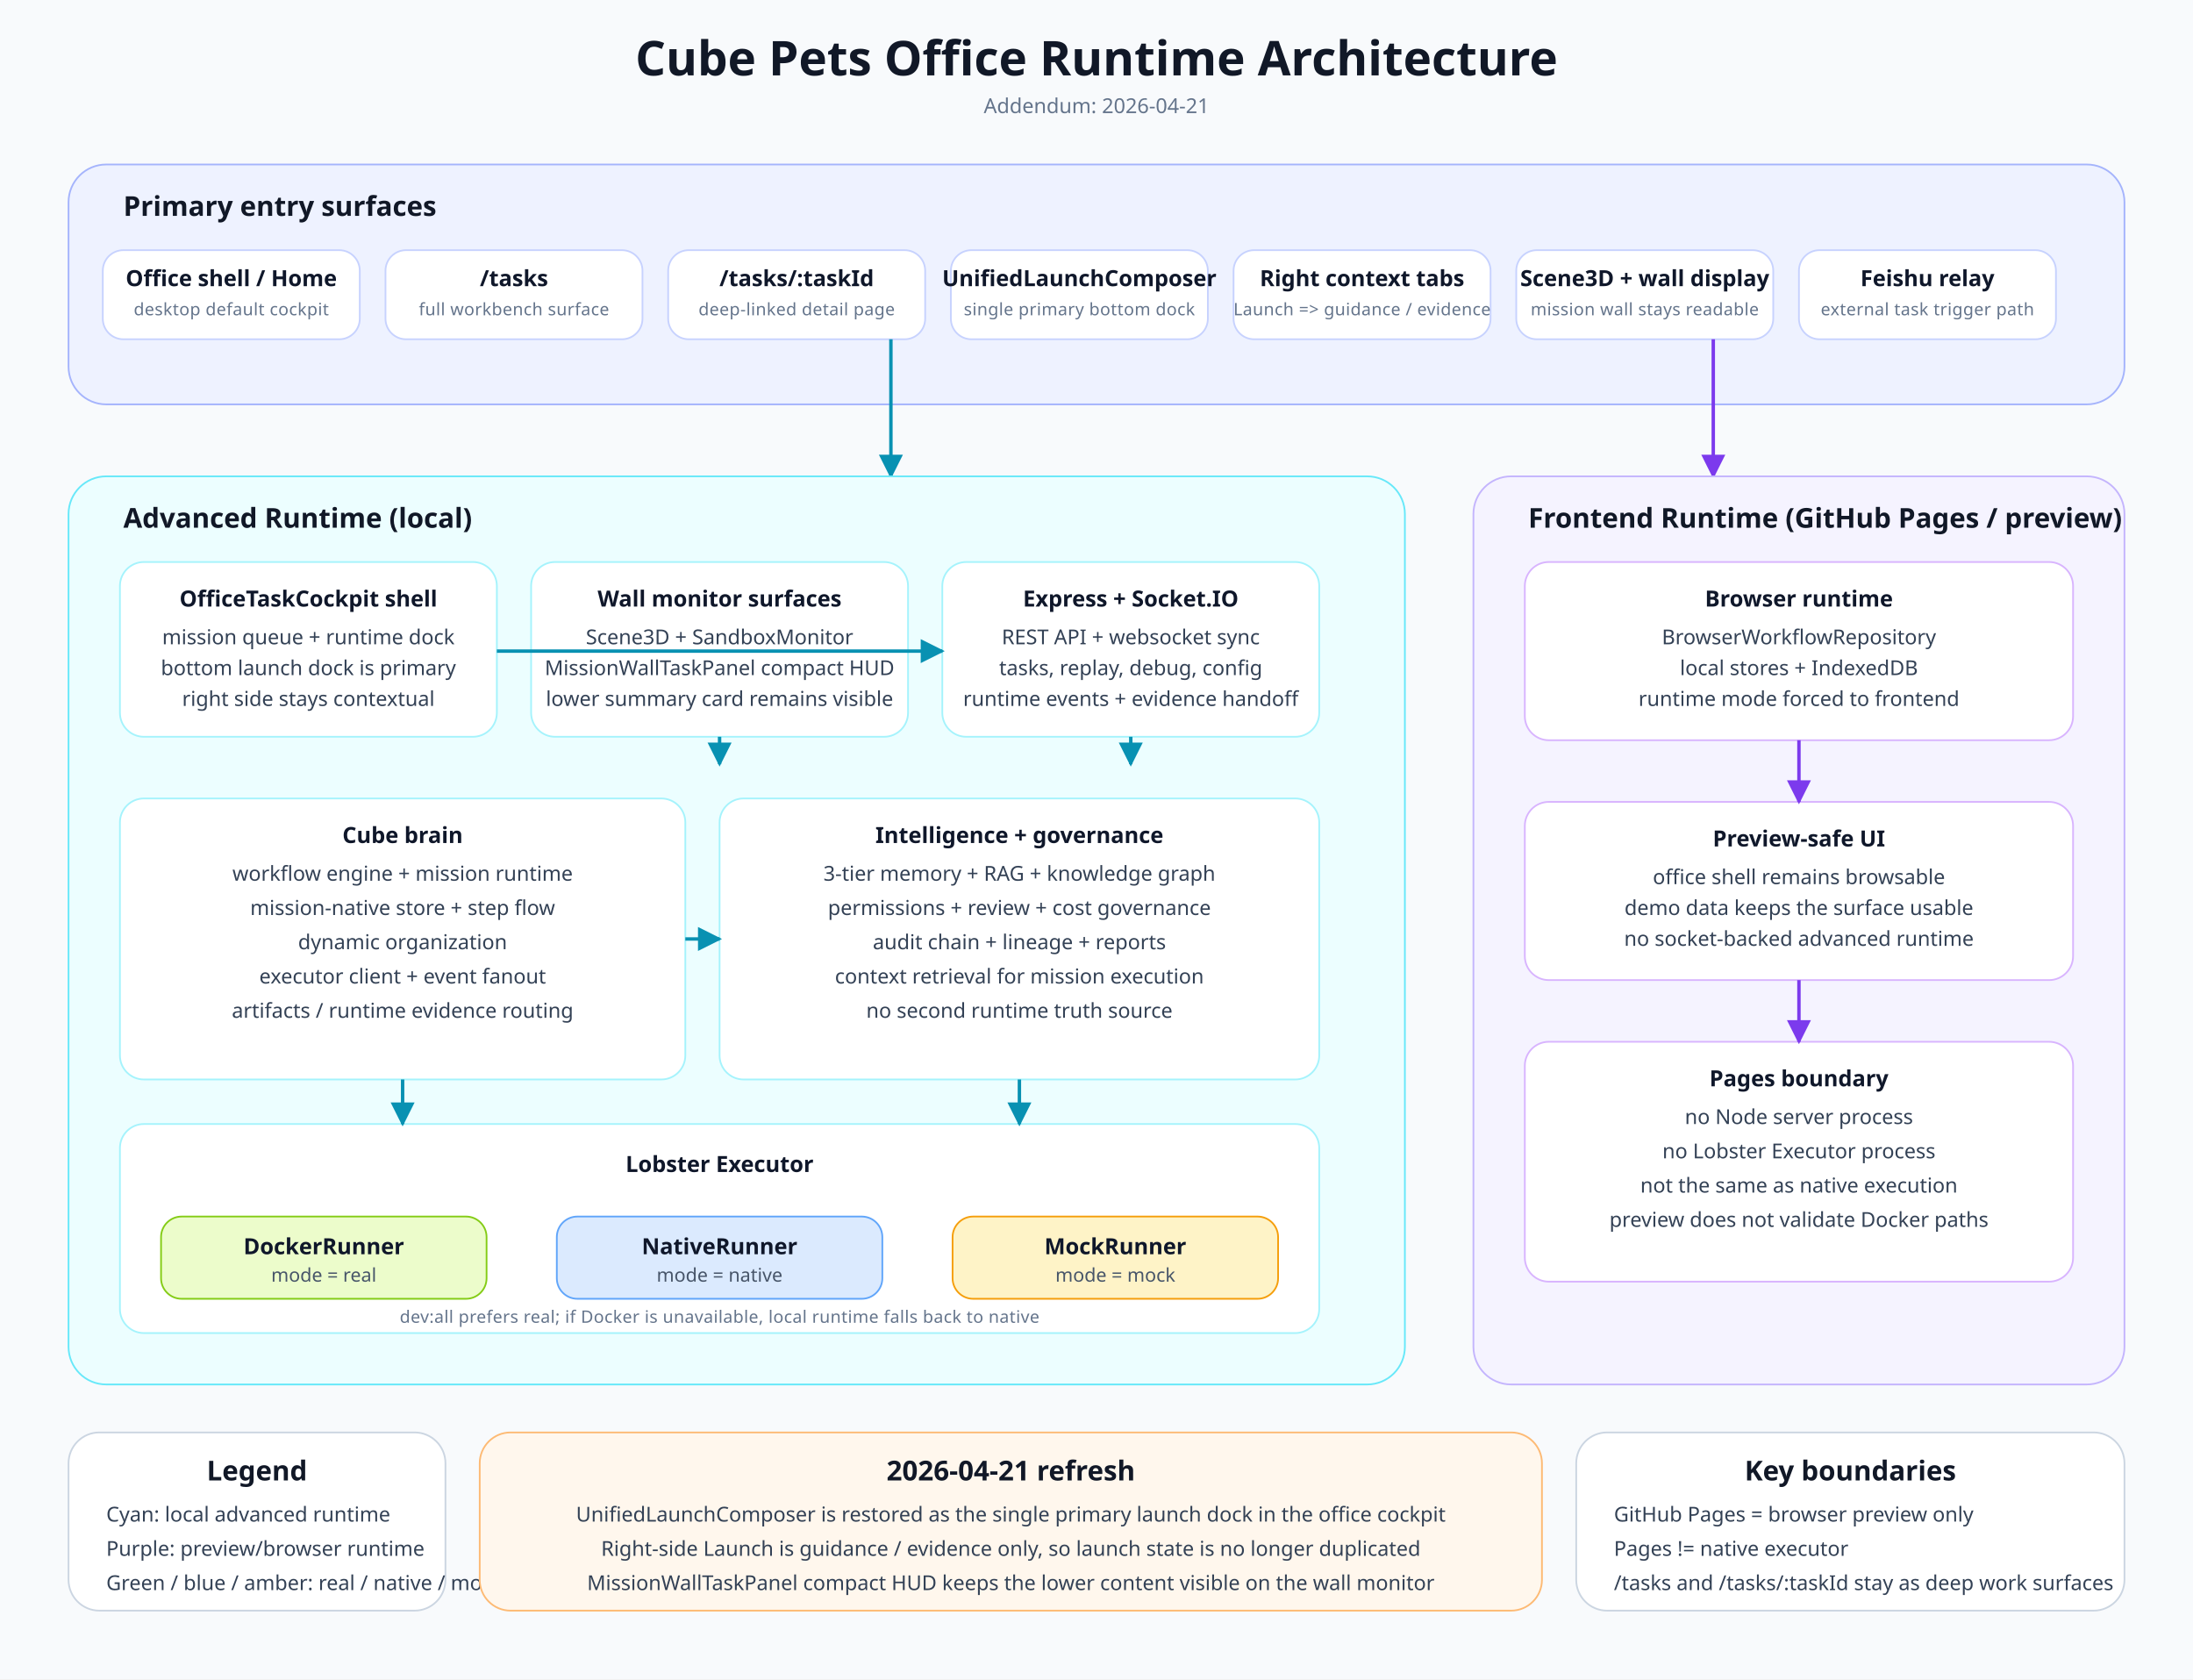
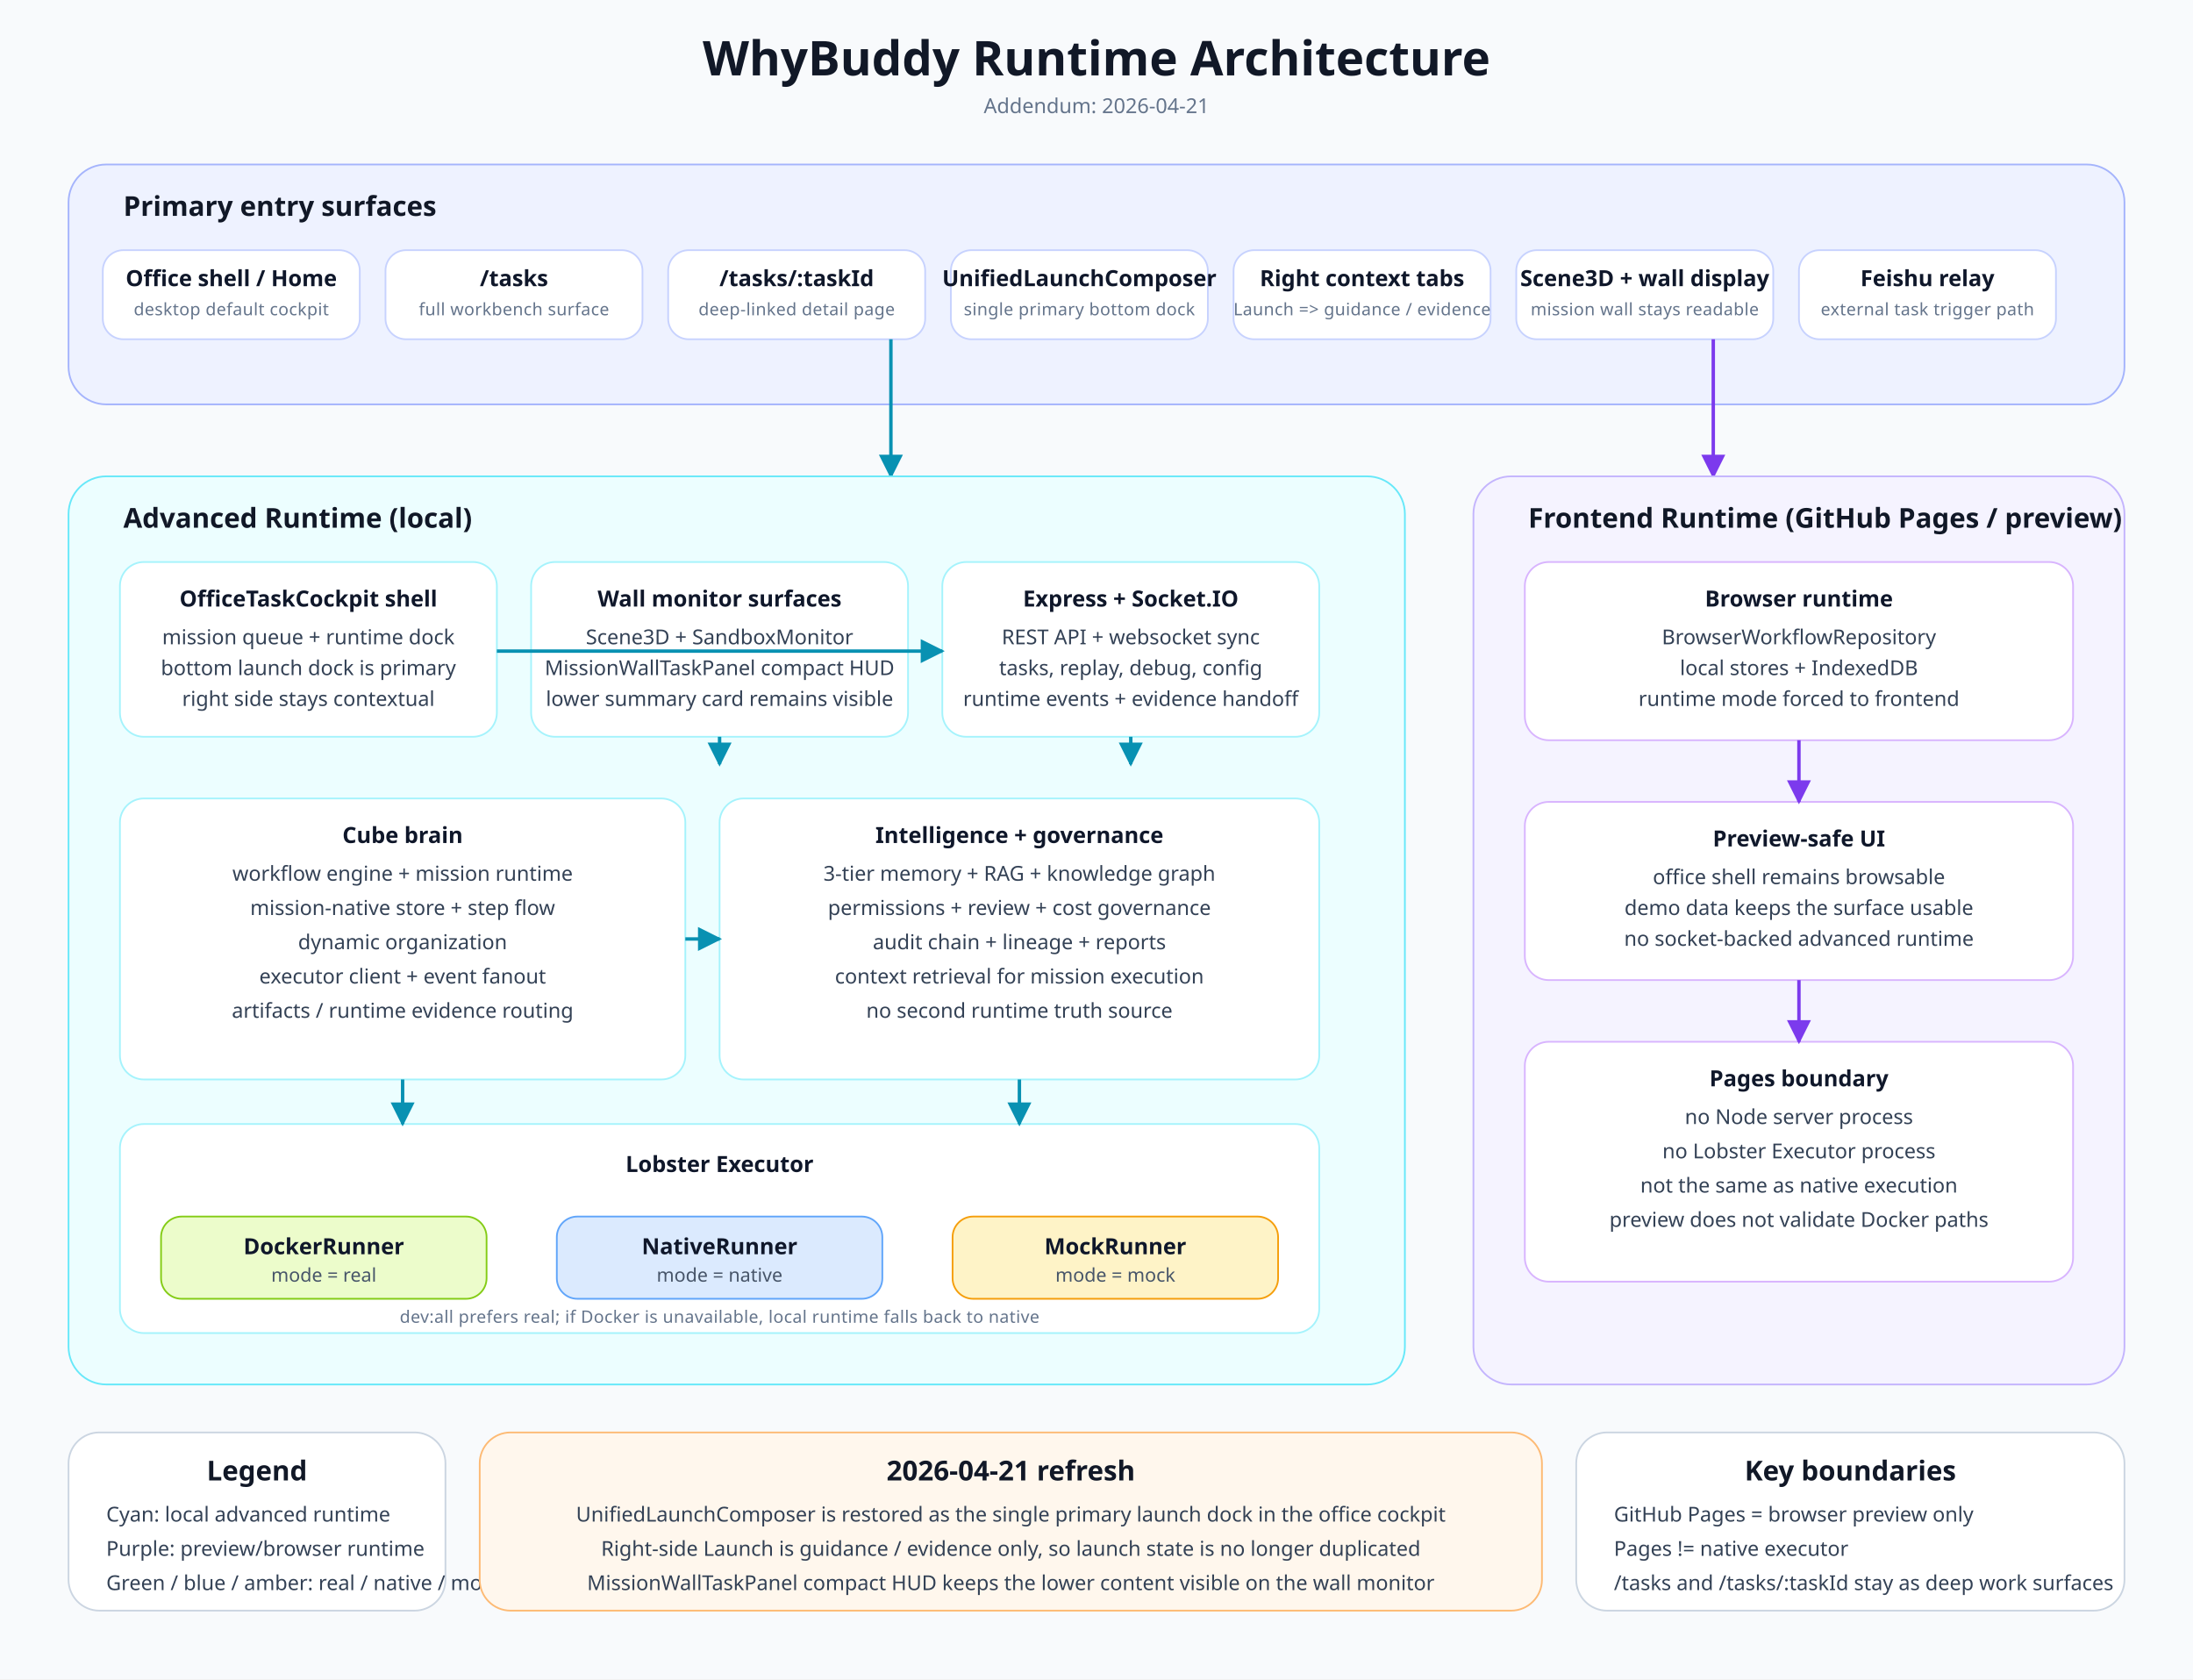
<svg xmlns="http://www.w3.org/2000/svg" width="1280" height="980" viewBox="0 0 1280 980" role="img" aria-labelledby="title desc">
  <style>
    .title {
      font: 700 28px "Segoe UI", "PingFang SC", "Microsoft YaHei", sans-serif;
      fill: #111827;
    }
    .subtitle {
      font: 12px "Segoe UI", "PingFang SC", "Microsoft YaHei", sans-serif;
      fill: #64748b;
    }
    .section {
      font: 700 16px "Segoe UI", "PingFang SC", "Microsoft YaHei", sans-serif;
      fill: #111827;
    }
    .label {
      font: 600 13px "Segoe UI", "PingFang SC", "Microsoft YaHei", sans-serif;
      fill: #0f172a;
    }
    .text {
      font: 12px "Segoe UI", "PingFang SC", "Microsoft YaHei", sans-serif;
      fill: #334155;
    }
    .small {
      font: 11px "Segoe UI", "PingFang SC", "Microsoft YaHei", sans-serif;
      fill: #475569;
    }
    .tiny {
      font: 10px "Segoe UI", "PingFang SC", "Microsoft YaHei", sans-serif;
      fill: #64748b;
      letter-spacing: 0.02em;
    }
  </style>
  <defs>
    <marker id="arrow" viewBox="0 0 10 10" refX="9" refY="5" markerWidth="7" markerHeight="7" orient="auto-start-reverse">
      <path d="M0 0L10 5L0 10Z" fill="context-stroke" />
    </marker>
  </defs>
  <rect x="0" y="0" width="1280" height="980" fill="#f8fafc" />
  <text x="640" y="44" text-anchor="middle" class="title">
-     Cube Pets Office Runtime Architecture
+     WhyBuddy Runtime Architecture
  </text>
  <text x="640" y="66" text-anchor="middle" class="subtitle">
    Addendum: 2026-04-21
  </text>
  <rect x="40" y="96" width="1200" height="140" rx="22" fill="#eef2ff" stroke="#a5b4fc" />
  <text x="72" y="126" class="section">Primary entry surfaces</text>
  <rect x="60" y="146" width="150" height="52" rx="12" fill="#ffffff" stroke="#c7d2fe" />
  <text x="135" y="167" text-anchor="middle" class="label">Office shell / Home</text>
  <text x="135" y="184" text-anchor="middle" class="tiny">desktop default cockpit</text>
  <rect x="225" y="146" width="150" height="52" rx="12" fill="#ffffff" stroke="#c7d2fe" />
  <text x="300" y="167" text-anchor="middle" class="label">/tasks</text>
  <text x="300" y="184" text-anchor="middle" class="tiny">full workbench surface</text>
  <rect x="390" y="146" width="150" height="52" rx="12" fill="#ffffff" stroke="#c7d2fe" />
  <text x="465" y="167" text-anchor="middle" class="label">/tasks/:taskId</text>
  <text x="465" y="184" text-anchor="middle" class="tiny">deep-linked detail page</text>
  <rect x="555" y="146" width="150" height="52" rx="12" fill="#ffffff" stroke="#c7d2fe" />
  <text x="630" y="167" text-anchor="middle" class="label">UnifiedLaunchComposer</text>
  <text x="630" y="184" text-anchor="middle" class="tiny">single primary bottom dock</text>
  <rect x="720" y="146" width="150" height="52" rx="12" fill="#ffffff" stroke="#c7d2fe" />
  <text x="795" y="167" text-anchor="middle" class="label">Right context tabs</text>
  <text x="795" y="184" text-anchor="middle" class="tiny">Launch =&gt; guidance / evidence</text>
  <rect x="885" y="146" width="150" height="52" rx="12" fill="#ffffff" stroke="#c7d2fe" />
  <text x="960" y="167" text-anchor="middle" class="label">Scene3D + wall display</text>
  <text x="960" y="184" text-anchor="middle" class="tiny">mission wall stays readable</text>
  <rect x="1050" y="146" width="150" height="52" rx="12" fill="#ffffff" stroke="#c7d2fe" />
  <text x="1125" y="167" text-anchor="middle" class="label">Feishu relay</text>
  <text x="1125" y="184" text-anchor="middle" class="tiny">external task trigger path</text>
  <line x1="520" y1="198" x2="520" y2="278" stroke="#0891b2" stroke-width="2" marker-end="url(#arrow)" />
  <line x1="1000" y1="198" x2="1000" y2="278" stroke="#7c3aed" stroke-width="2" marker-end="url(#arrow)" />
  <rect x="40" y="278" width="780" height="530" rx="22" fill="#ecfeff" stroke="#67e8f9" />
  <text x="72" y="308" class="section">Advanced Runtime (local)</text>
  <rect x="70" y="328" width="220" height="102" rx="14" fill="#ffffff" stroke="#a5f3fc" />
  <text x="180" y="354" text-anchor="middle" class="label">OfficeTaskCockpit shell</text>
  <text x="180" y="376" text-anchor="middle" class="text">mission queue + runtime dock</text>
  <text x="180" y="394" text-anchor="middle" class="text">bottom launch dock is primary</text>
  <text x="180" y="412" text-anchor="middle" class="text">right side stays contextual</text>
  <rect x="310" y="328" width="220" height="102" rx="14" fill="#ffffff" stroke="#a5f3fc" />
  <text x="420" y="354" text-anchor="middle" class="label">Wall monitor surfaces</text>
  <text x="420" y="376" text-anchor="middle" class="text">Scene3D + SandboxMonitor</text>
  <text x="420" y="394" text-anchor="middle" class="text">MissionWallTaskPanel compact HUD</text>
  <text x="420" y="412" text-anchor="middle" class="text">lower summary card remains visible</text>
  <rect x="550" y="328" width="220" height="102" rx="14" fill="#ffffff" stroke="#a5f3fc" />
  <text x="660" y="354" text-anchor="middle" class="label">Express + Socket.IO</text>
  <text x="660" y="376" text-anchor="middle" class="text">REST API + websocket sync</text>
  <text x="660" y="394" text-anchor="middle" class="text">tasks, replay, debug, config</text>
  <text x="660" y="412" text-anchor="middle" class="text">runtime events + evidence handoff</text>
  <line x1="290" y1="380" x2="550" y2="380" stroke="#0891b2" stroke-width="2" marker-end="url(#arrow)" />
  <line x1="420" y1="430" x2="420" y2="446" stroke="#0891b2" stroke-width="2" marker-end="url(#arrow)" />
  <line x1="660" y1="430" x2="660" y2="446" stroke="#0891b2" stroke-width="2" marker-end="url(#arrow)" />
  <rect x="70" y="466" width="330" height="164" rx="14" fill="#ffffff" stroke="#a5f3fc" />
  <text x="235" y="492" text-anchor="middle" class="label">Cube brain</text>
  <text x="235" y="514" text-anchor="middle" class="text">workflow engine + mission runtime</text>
  <text x="235" y="534" text-anchor="middle" class="text">mission-native store + step flow</text>
  <text x="235" y="554" text-anchor="middle" class="text">dynamic organization</text>
  <text x="235" y="574" text-anchor="middle" class="text">executor client + event fanout</text>
  <text x="235" y="594" text-anchor="middle" class="text">artifacts / runtime evidence routing</text>
  <rect x="420" y="466" width="350" height="164" rx="14" fill="#ffffff" stroke="#a5f3fc" />
  <text x="595" y="492" text-anchor="middle" class="label">Intelligence + governance</text>
  <text x="595" y="514" text-anchor="middle" class="text">3-tier memory + RAG + knowledge graph</text>
  <text x="595" y="534" text-anchor="middle" class="text">permissions + review + cost governance</text>
  <text x="595" y="554" text-anchor="middle" class="text">audit chain + lineage + reports</text>
  <text x="595" y="574" text-anchor="middle" class="text">context retrieval for mission execution</text>
  <text x="595" y="594" text-anchor="middle" class="text">no second runtime truth source</text>
  <line x1="400" y1="548" x2="420" y2="548" stroke="#0891b2" stroke-width="2" marker-end="url(#arrow)" />
  <rect x="70" y="656" width="700" height="122" rx="14" fill="#ffffff" stroke="#a5f3fc" />
  <text x="420" y="684" text-anchor="middle" class="label">Lobster Executor</text>
  <rect x="94" y="710" width="190" height="48" rx="12" fill="#ecfccb" stroke="#84cc16" />
  <text x="189" y="732" text-anchor="middle" class="label">DockerRunner</text>
  <text x="189" y="748" text-anchor="middle" class="small">mode = real</text>
  <rect x="325" y="710" width="190" height="48" rx="12" fill="#dbeafe" stroke="#60a5fa" />
  <text x="420" y="732" text-anchor="middle" class="label">NativeRunner</text>
  <text x="420" y="748" text-anchor="middle" class="small">mode = native</text>
  <rect x="556" y="710" width="190" height="48" rx="12" fill="#fef3c7" stroke="#f59e0b" />
  <text x="651" y="732" text-anchor="middle" class="label">MockRunner</text>
  <text x="651" y="748" text-anchor="middle" class="small">mode = mock</text>
  <text x="420" y="772" text-anchor="middle" class="tiny">
    dev:all prefers real; if Docker is unavailable, local runtime falls back to native
  </text>
  <line x1="235" y1="630" x2="235" y2="656" stroke="#0891b2" stroke-width="2" marker-end="url(#arrow)" />
  <line x1="595" y1="630" x2="595" y2="656" stroke="#0891b2" stroke-width="2" marker-end="url(#arrow)" />
  <rect x="860" y="278" width="380" height="530" rx="22" fill="#f5f3ff" stroke="#c4b5fd" />
  <text x="892" y="308" class="section">Frontend Runtime (GitHub Pages / preview)</text>
  <rect x="890" y="328" width="320" height="104" rx="14" fill="#ffffff" stroke="#d8b4fe" />
  <text x="1050" y="354" text-anchor="middle" class="label">Browser runtime</text>
  <text x="1050" y="376" text-anchor="middle" class="text">BrowserWorkflowRepository</text>
  <text x="1050" y="394" text-anchor="middle" class="text">local stores + IndexedDB</text>
  <text x="1050" y="412" text-anchor="middle" class="text">runtime mode forced to frontend</text>
  <rect x="890" y="468" width="320" height="104" rx="14" fill="#ffffff" stroke="#d8b4fe" />
  <text x="1050" y="494" text-anchor="middle" class="label">Preview-safe UI</text>
  <text x="1050" y="516" text-anchor="middle" class="text">office shell remains browsable</text>
  <text x="1050" y="534" text-anchor="middle" class="text">demo data keeps the surface usable</text>
  <text x="1050" y="552" text-anchor="middle" class="text">no socket-backed advanced runtime</text>
  <rect x="890" y="608" width="320" height="140" rx="14" fill="#ffffff" stroke="#d8b4fe" />
  <text x="1050" y="634" text-anchor="middle" class="label">Pages boundary</text>
  <text x="1050" y="656" text-anchor="middle" class="text">no Node server process</text>
  <text x="1050" y="676" text-anchor="middle" class="text">no Lobster Executor process</text>
  <text x="1050" y="696" text-anchor="middle" class="text">not the same as native execution</text>
  <text x="1050" y="716" text-anchor="middle" class="text">preview does not validate Docker paths</text>
  <line x1="1050" y1="432" x2="1050" y2="468" stroke="#7c3aed" stroke-width="2" marker-end="url(#arrow)" />
  <line x1="1050" y1="572" x2="1050" y2="608" stroke="#7c3aed" stroke-width="2" marker-end="url(#arrow)" />
  <rect x="40" y="836" width="220" height="104" rx="18" fill="#ffffff" stroke="#cbd5e1" />
  <text x="150" y="864" text-anchor="middle" class="section">Legend</text>
  <text x="62" y="888" class="text">Cyan: local advanced runtime</text>
  <text x="62" y="908" class="text">Purple: preview/browser runtime</text>
  <text x="62" y="928" class="text">Green / blue / amber: real / native / mock</text>
  <rect x="280" y="836" width="620" height="104" rx="18" fill="#fff7ed" stroke="#fdba74" />
  <text x="590" y="864" text-anchor="middle" class="section">2026-04-21 refresh</text>
  <text x="590" y="888" text-anchor="middle" class="text">
    UnifiedLaunchComposer is restored as the single primary launch dock in the office cockpit
  </text>
  <text x="590" y="908" text-anchor="middle" class="text">
    Right-side Launch is guidance / evidence only, so launch state is no longer duplicated
  </text>
  <text x="590" y="928" text-anchor="middle" class="text">
    MissionWallTaskPanel compact HUD keeps the lower content visible on the wall monitor
  </text>
  <rect x="920" y="836" width="320" height="104" rx="18" fill="#ffffff" stroke="#cbd5e1" />
  <text x="1080" y="864" text-anchor="middle" class="section">Key boundaries</text>
  <text x="942" y="888" class="text">GitHub Pages = browser preview only</text>
  <text x="942" y="908" class="text">Pages != native executor</text>
  <text x="942" y="928" class="text">/tasks and /tasks/:taskId stay as deep work surfaces</text>
</svg>
